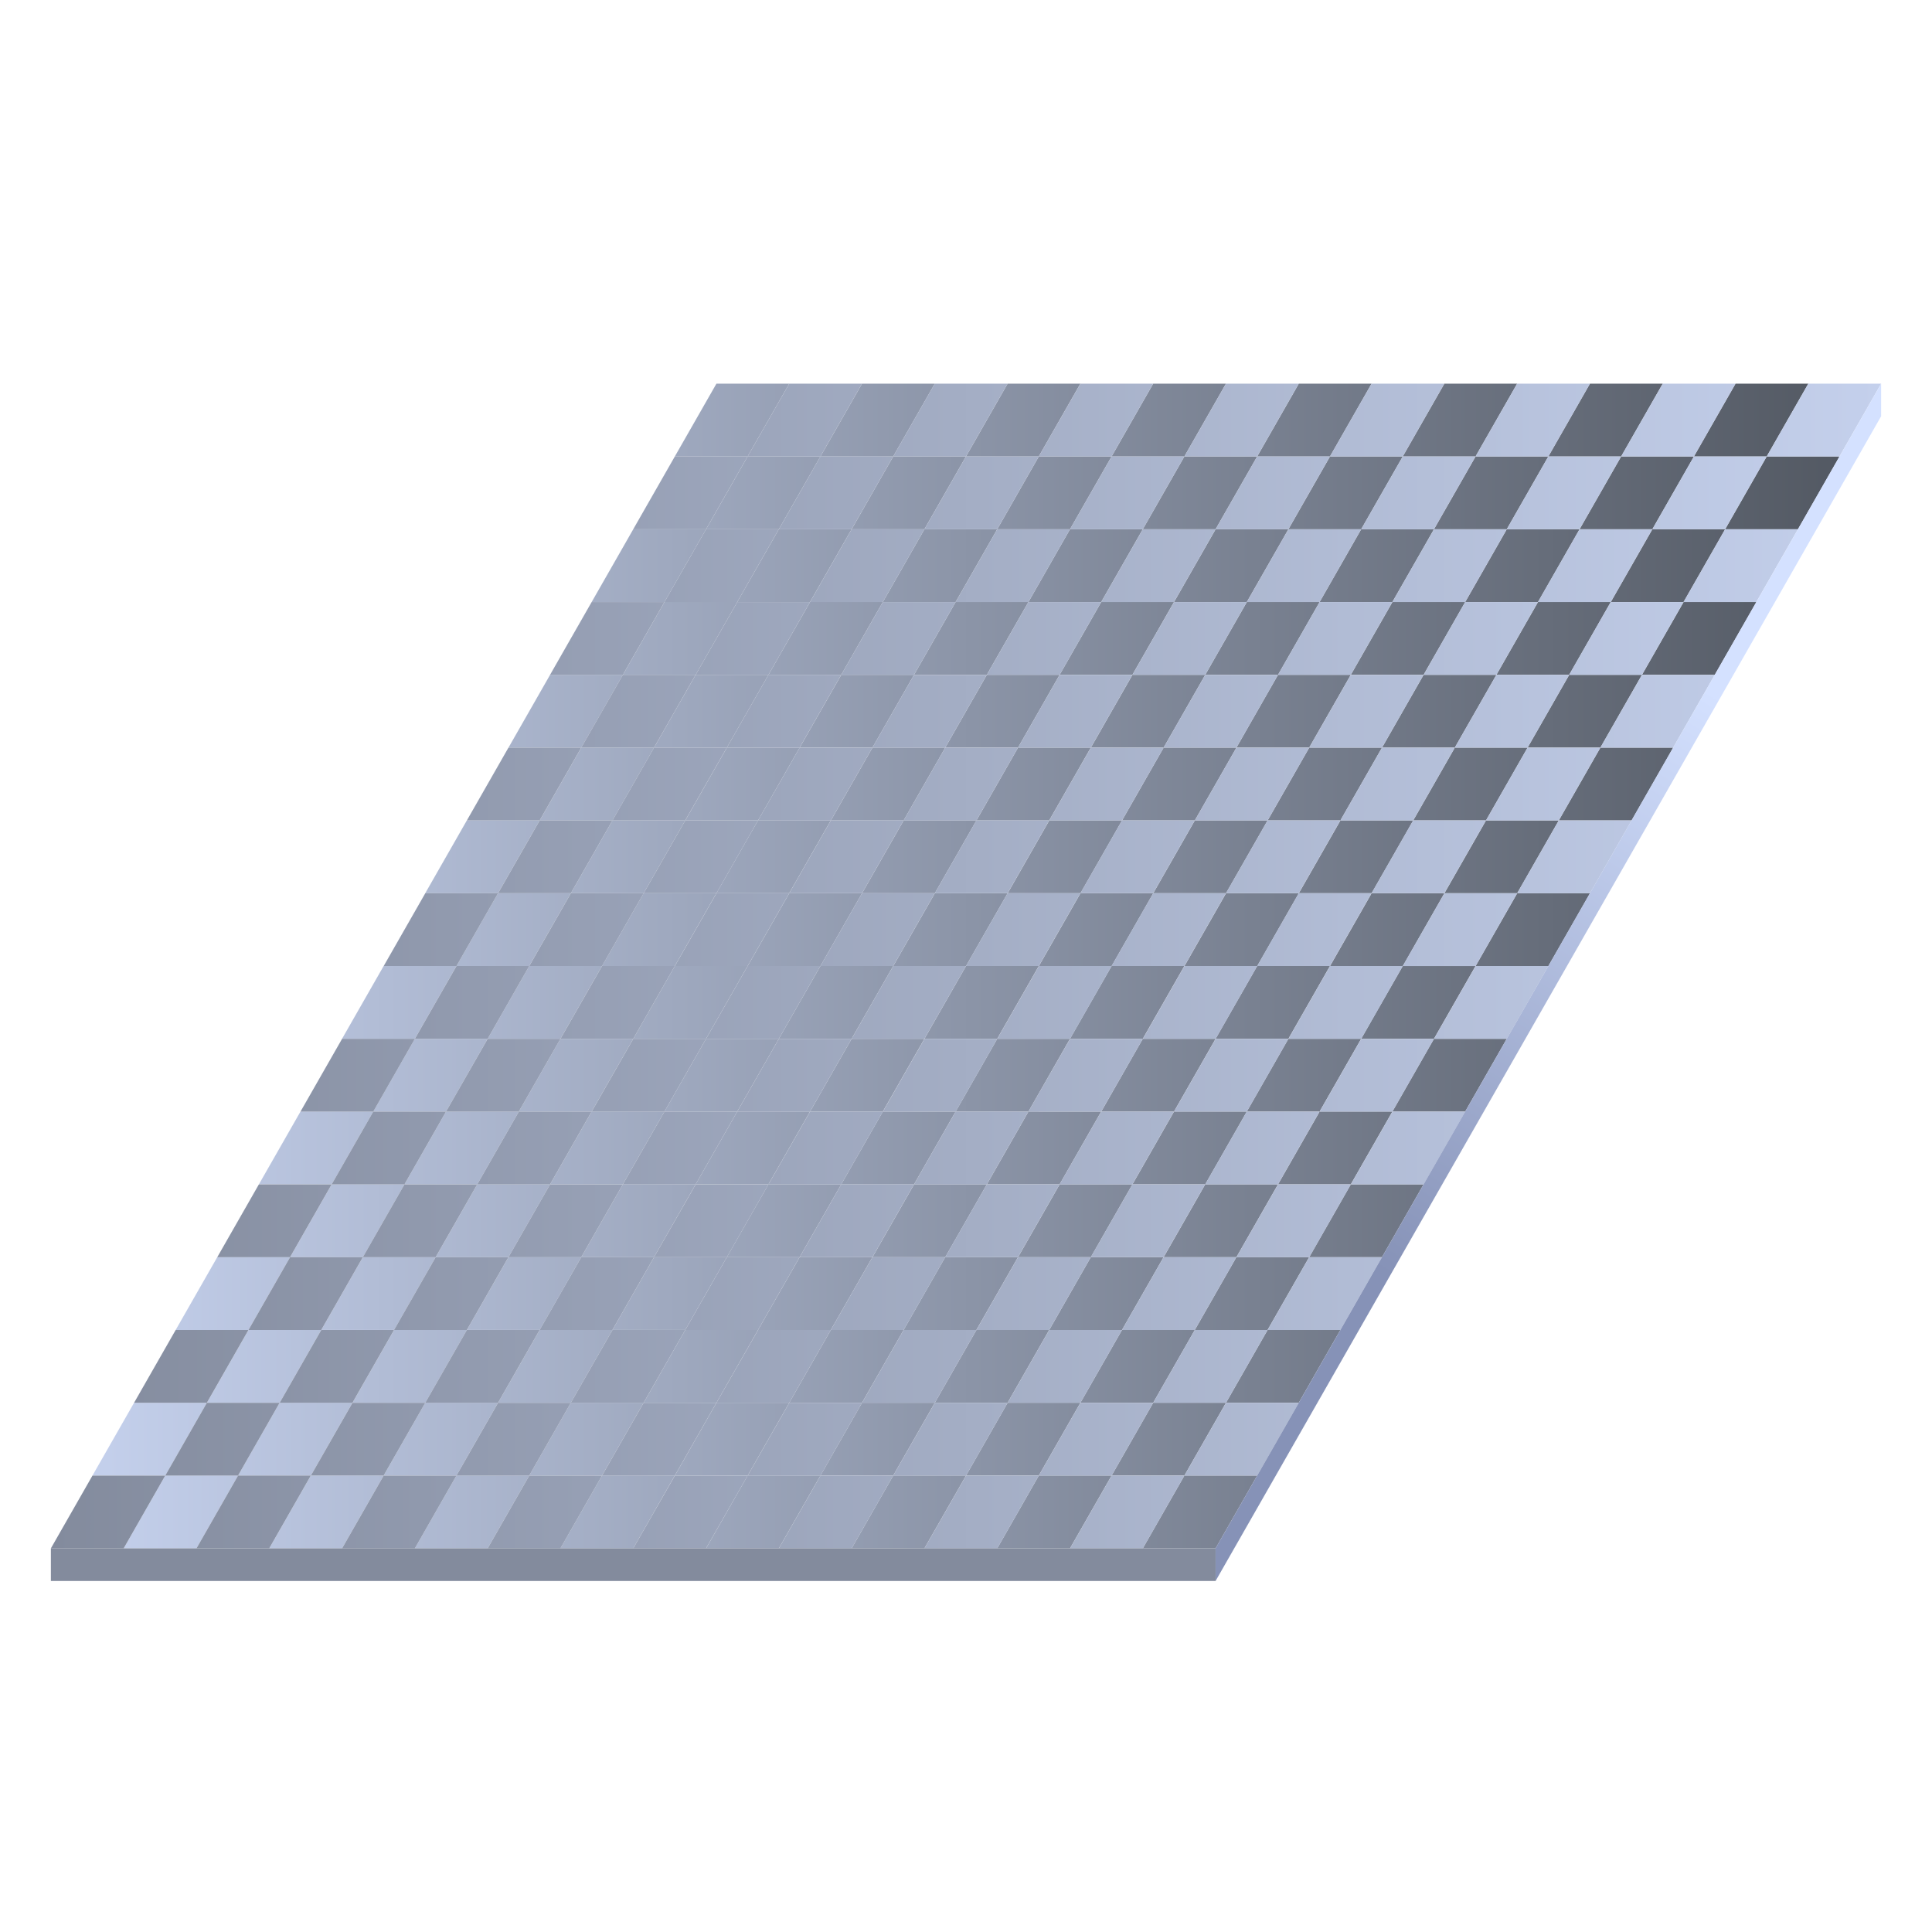
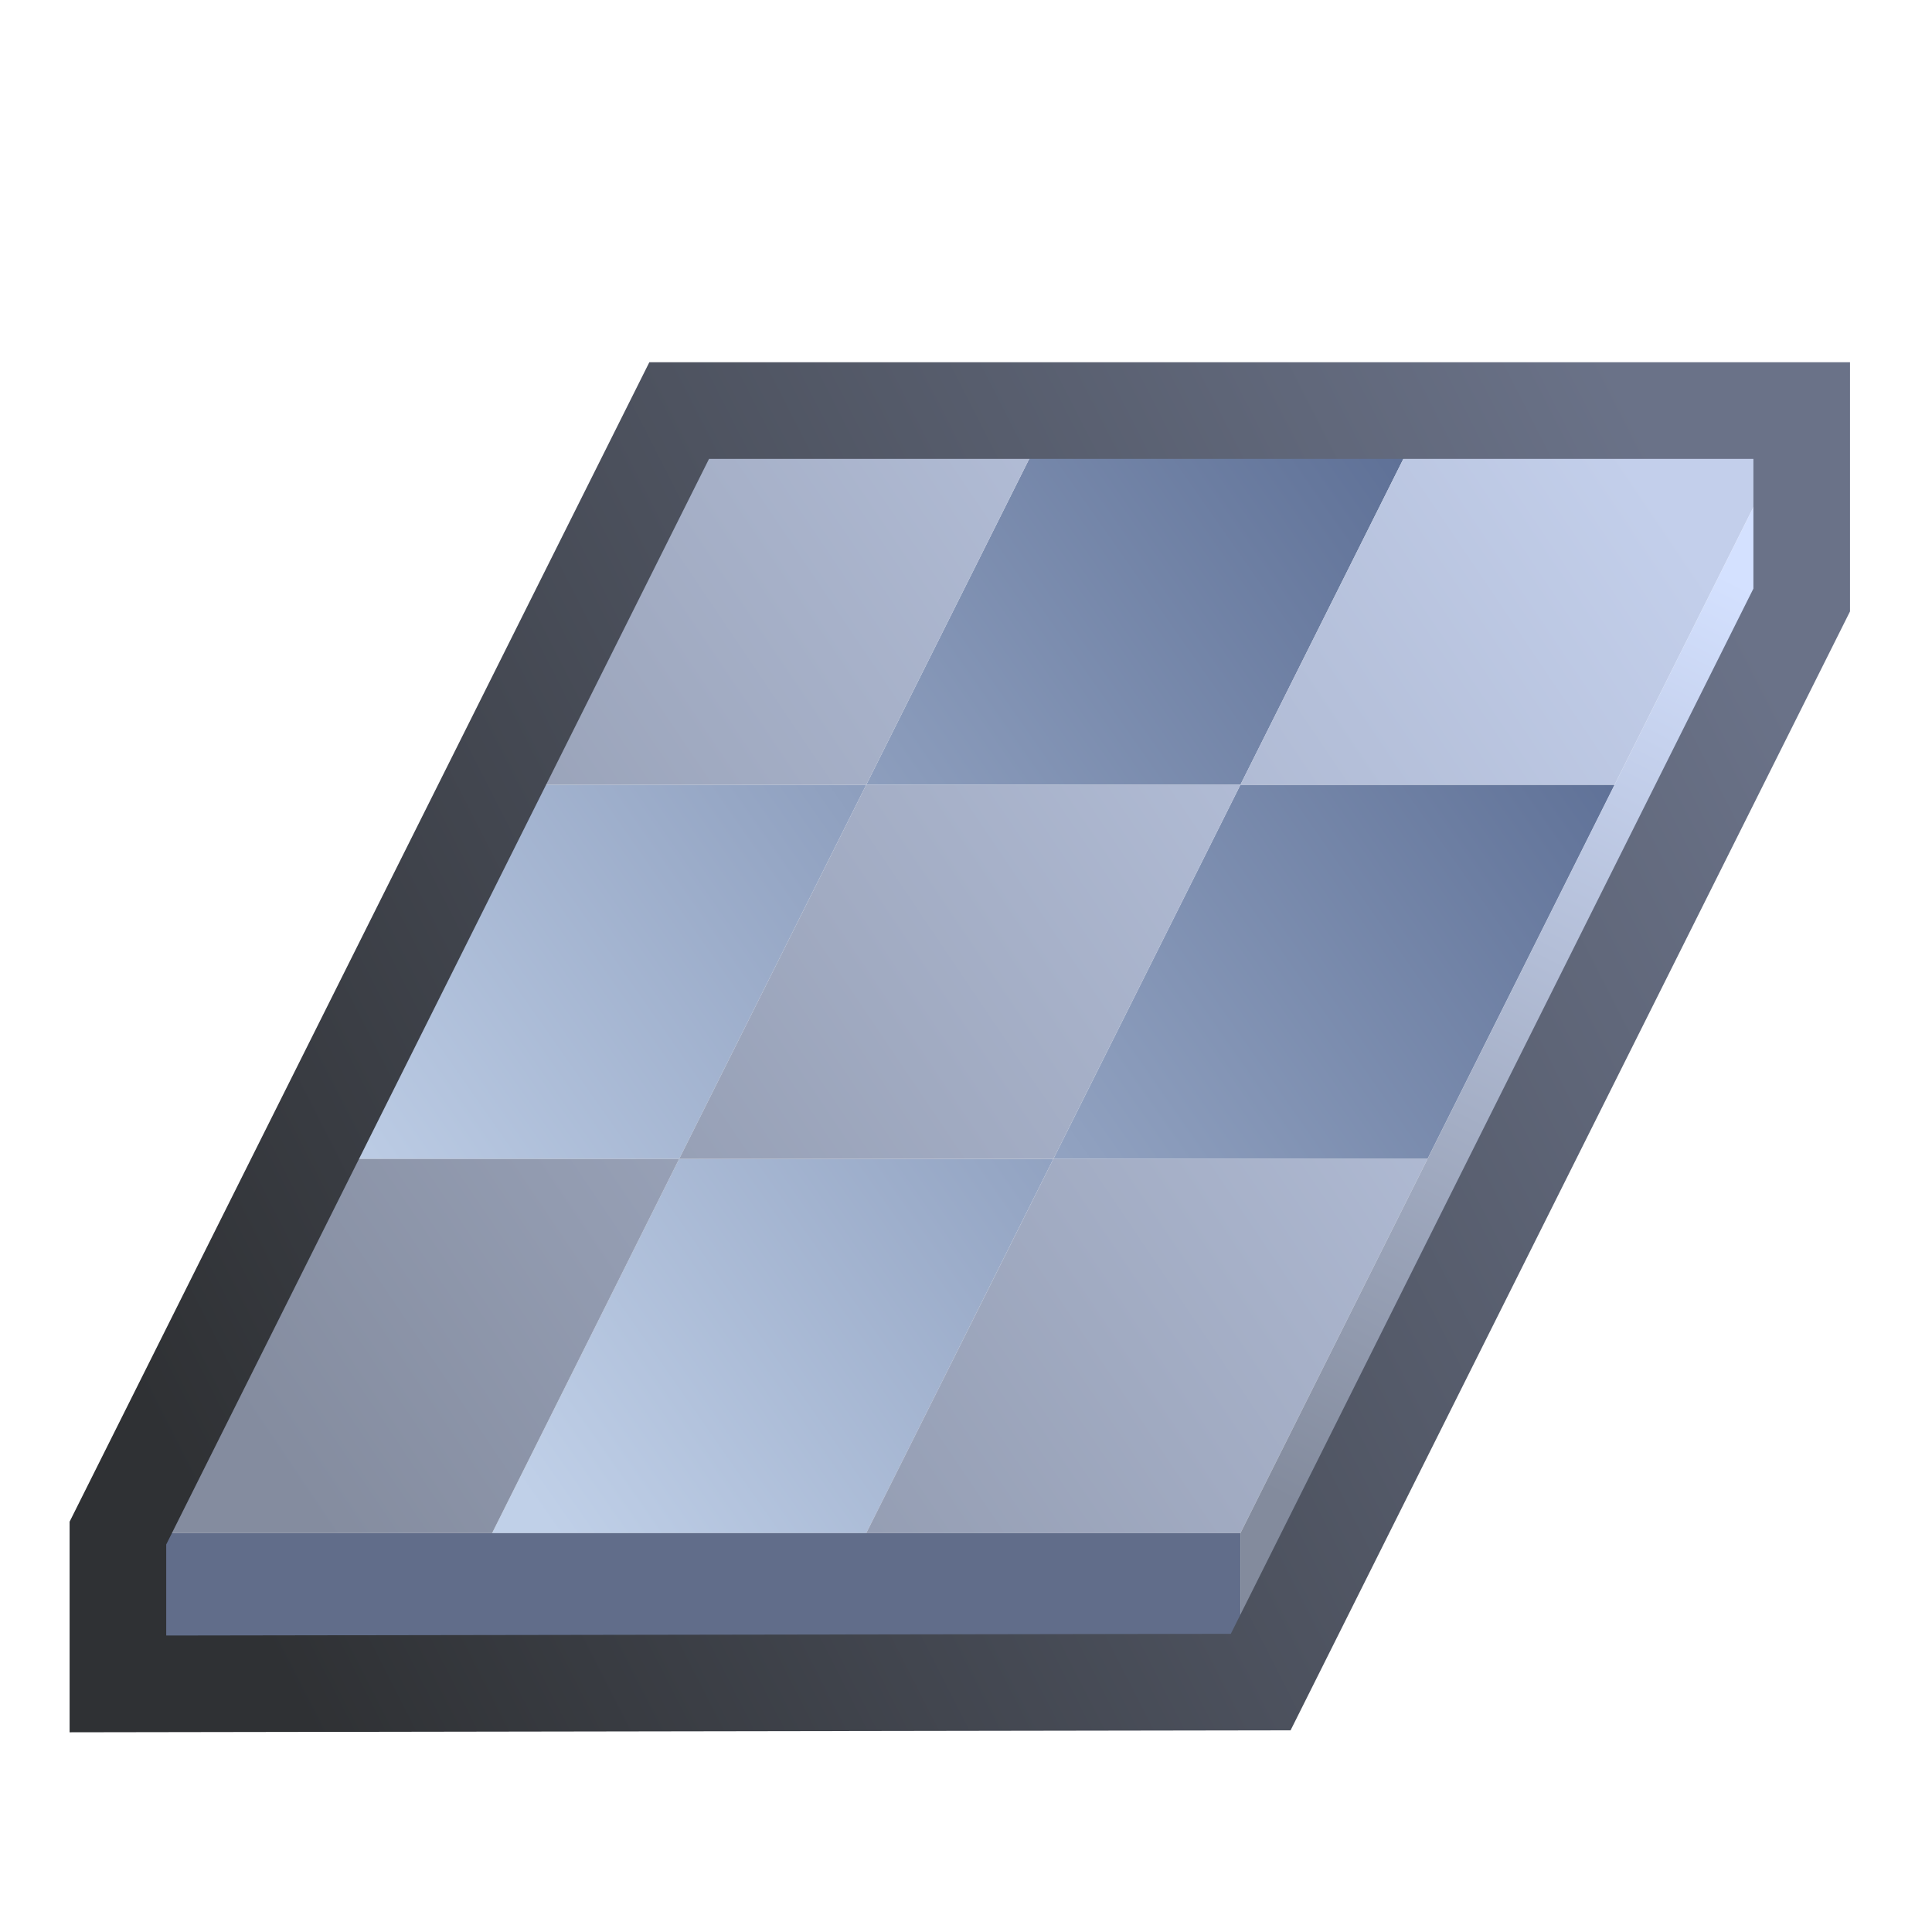
<svg xmlns="http://www.w3.org/2000/svg" xmlns:xlink="http://www.w3.org/1999/xlink" width="100" height="100" viewBox="0 0 100 100" version="1.1" id="svg1" xml:space="preserve">
  <defs id="defs1">
-     <linearGradient id="linearGradient43">
-       <stop style="stop-color:#d4e1ff;stop-opacity:1;" offset="0" id="stop43" />
-       <stop style="stop-color:#8692b7;stop-opacity:1;" offset="1" id="stop44" />
+     <linearGradient id="linearGradient7">
+       <stop style="stop-color:#d4e1ff;stop-opacity:1;" offset="0" id="stop7" />
+       <stop style="stop-color:#838b9d;stop-opacity:1;" offset="1" id="stop8" />
    </linearGradient>
-     <linearGradient id="linearGradient41">
-       <stop style="stop-color:#c4d0ec;stop-opacity:1;" offset="0" id="stop41" />
-       <stop style="stop-color:#535963;stop-opacity:1;" offset="1" id="stop42" />
+     <linearGradient id="linearGradient5">
+       <stop style="stop-color:#6a7288;stop-opacity:1;" offset="0" id="stop5" />
+       <stop style="stop-color:#2f3134;stop-opacity:1;" offset="1" id="stop6" />
    </linearGradient>
-     <linearGradient id="linearGradient39">
-       <stop style="stop-color:#838b9d;stop-opacity:1;" offset="0" id="stop39" />
-       <stop style="stop-color:#c4d0ec;stop-opacity:1;" offset="1" id="stop40" />
+     <linearGradient id="linearGradient3">
+       <stop style="stop-color:#5f7197;stop-opacity:1;" offset="0" id="stop3" />
+       <stop style="stop-color:#c0d0e8;stop-opacity:1;" offset="1" id="stop4" />
    </linearGradient>
-     <linearGradient xlink:href="#linearGradient39" id="linearGradient40" x1="-3.305" y1="54.254" x2="103.469" y2="54.254" gradientUnits="userSpaceOnUse" />
-     <linearGradient xlink:href="#linearGradient41" id="linearGradient42" x1="-0.878" y1="54.254" x2="101.042" y2="54.254" gradientUnits="userSpaceOnUse" />
-     <linearGradient xlink:href="#linearGradient43" id="linearGradient44" x1="83.218" y1="42.431" x2="68.149" y2="67.51" gradientUnits="userSpaceOnUse" />
+     <linearGradient id="linearGradient1">
+       <stop style="stop-color:#c3cfeb;stop-opacity:1;" offset="0" id="stop1" />
+       <stop style="stop-color:#848c9f;stop-opacity:1;" offset="1" id="stop2" />
+     </linearGradient>
+     <linearGradient xlink:href="#linearGradient1" id="linearGradient2" x1="77.032" y1="23.361" x2="29.503" y2="55.42" gradientUnits="userSpaceOnUse" gradientTransform="matrix(1.291153,0,0,1.291153,-18.96592,3.650667)" />
+     <linearGradient xlink:href="#linearGradient3" id="linearGradient4" x1="71.53" y1="26.602" x2="35.004" y2="52.178" gradientUnits="userSpaceOnUse" gradientTransform="matrix(1.291153,0,0,1.291153,-18.96592,3.650667)" />
+     <linearGradient xlink:href="#linearGradient5" id="linearGradient6" x1="84.679" y1="40.06" x2="14.941" y2="75.593" gradientUnits="userSpaceOnUse" />
+     <linearGradient xlink:href="#linearGradient7" id="linearGradient8" x1="84.435" y1="37.546" x2="64.327" y2="77.798" gradientUnits="userSpaceOnUse" />
  </defs>
  <g id="layer1" transform="matrix(1.177391,0,0,1.177391,-8.966364,-13.87783)">
-     <g id="g42" transform="matrix(0.7535542,0,0,0.7535542,12.34256,13.3706)">
-       <path id="path1-1-6" style="fill:url(#linearGradient42);fill-rule:evenodd;stroke:none;stroke-width:5.094;paint-order:fill markers stroke" d="m 24.602,54.254 -2.427,4.247 h 4.247 l 2.427,-4.247 z m 18.807,4.247 -2.427,4.247 h 4.247 l 2.427,-4.247 z m -1.82,-4.247 -2.427,4.247 h 4.247 l 2.427,-4.247 z m -6.673,4.247 -2.427,4.247 h 4.247 l 2.427,-4.247 z m -1.82,-4.247 -2.427,4.247 h 4.247 l 2.427,-4.247 z M 26.422,58.5 23.995,62.747 h 4.247 l 2.427,-4.247 z m -8.493,0 -2.427,4.247 h 4.247 l 2.427,-4.247 z m -1.82,-4.247 -2.427,4.247 h 4.247 l 2.427,-4.247 z m 3.64,8.493 -2.427,4.247 h 4.247 l 2.427,-4.247 z m 18.807,4.247 -2.427,4.247 h 4.247 l 2.427,-4.247 z m -1.82,-4.247 -2.427,4.247 h 4.247 l 2.427,-4.247 z m -6.673,4.247 -2.427,4.247 h 4.247 l 2.427,-4.247 z m -1.82,-4.247 -2.427,4.247 h 4.247 l 2.427,-4.247 z m -6.673,4.247 -2.427,4.247 h 4.247 l 2.427,-4.247 z m -8.493,0 -2.427,4.247 h 4.247 l 2.427,-4.247 z m -1.82,-4.247 -2.427,4.247 h 4.247 l 2.427,-4.247 z m 3.64,8.493 -2.427,4.247 h 4.247 l 2.427,-4.247 z m 18.807,4.247 -2.427,4.247 h 4.247 l 2.427,-4.247 z m -1.82,-4.247 -2.427,4.247 h 4.247 l 2.427,-4.247 z m -6.673,4.247 -2.427,4.247 h 4.247 l 2.427,-4.247 z m -1.82,-4.247 -2.427,4.247 h 4.247 l 2.427,-4.247 z m -6.673,4.247 -2.427,4.247 h 4.247 l 2.427,-4.247 z m -8.493,0 -2.427,4.247 H 10.042 L 12.469,75.487 Z M 6.402,71.24 3.975,75.487 h 4.247 l 2.427,-4.247 z m 3.64,8.493 -2.427,4.247 h 4.247 l 2.427,-4.247 z m 18.807,4.247 -2.427,4.247 h 4.247 l 2.427,-4.247 z m -1.82,-4.247 -2.427,4.247 h 4.247 l 2.427,-4.247 z m -6.673,4.247 -2.427,4.247 h 4.247 l 2.427,-4.247 z m -1.82,-4.247 -2.427,4.247 h 4.247 l 2.427,-4.247 z m -6.673,4.247 -2.427,4.247 h 4.247 l 2.427,-4.247 z m -8.493,0 -2.427,4.247 H 5.189 L 7.615,83.98 Z M 1.549,79.734 -0.878,83.98 H 3.369 L 5.795,79.734 Z M 77.989,20.28 75.562,24.527 h 4.247 l 2.427,-4.247 z m 18.807,4.247 -2.427,4.247 h 4.247 l 2.427,-4.247 z m -1.82,-4.247 -2.427,4.247 h 4.247 l 2.427,-4.247 z m -6.673,4.247 -2.427,4.247 h 4.247 l 2.427,-4.247 z m -1.82,-4.247 -2.427,4.247 h 4.247 l 2.427,-4.247 z m -6.673,4.247 -2.427,4.247 h 4.247 l 2.427,-4.247 z m -8.493,0 -2.427,4.247 h 4.247 l 2.427,-4.247 z m -1.82,-4.247 -2.427,4.247 h 4.247 l 2.427,-4.247 z m 3.64,8.493 -2.427,4.247 h 4.247 l 2.427,-4.247 z m 18.807,4.247 -2.427,4.247 h 4.247 l 2.427,-4.247 z m -1.82,-4.247 -2.427,4.247 h 4.247 l 2.427,-4.247 z m -6.673,4.247 -2.427,4.247 h 4.247 l 2.427,-4.247 z m -1.82,-4.247 -2.427,4.247 h 4.247 l 2.427,-4.247 z m -6.673,4.247 -2.427,4.247 h 4.247 l 2.427,-4.247 z m -8.493,0 -2.427,4.247 h 4.247 l 2.427,-4.247 z m -1.82,-4.247 -2.427,4.247 h 4.247 l 2.427,-4.247 z m 3.64,8.493 -2.427,4.247 h 4.247 l 2.427,-4.247 z m 18.807,4.247 -2.427,4.247 h 4.247 l 2.427,-4.247 z m -1.82,-4.247 -2.427,4.247 h 4.247 l 2.427,-4.247 z m -6.673,4.247 -2.427,4.247 h 4.247 l 2.427,-4.247 z m -1.82,-4.247 -2.427,4.247 h 4.247 l 2.427,-4.247 z m -6.673,4.247 -2.427,4.247 h 4.247 l 2.427,-4.247 z m -8.493,0 -2.427,4.247 h 4.247 l 2.427,-4.247 z m -1.82,-4.247 -2.427,4.247 h 4.247 l 2.427,-4.247 z m 3.64,8.493 -2.427,4.247 h 4.247 l 2.427,-4.247 z m 18.807,4.247 -2.427,4.247 h 4.247 l 2.427,-4.247 z m -1.82,-4.247 -2.427,4.247 h 4.247 l 2.427,-4.247 z m -6.673,4.247 -2.427,4.247 h 4.247 l 2.427,-4.247 z m -1.82,-4.247 -2.427,4.247 h 4.247 l 2.427,-4.247 z m -6.673,4.247 -2.427,4.247 h 4.247 l 2.427,-4.247 z m -8.493,0 -2.427,4.247 h 4.247 l 2.427,-4.247 z m -1.82,-4.247 -2.427,4.247 h 4.247 l 2.427,-4.247 z M 44.016,20.28 41.589,24.527 h 4.247 l 2.427,-4.247 z m 18.807,4.247 -2.427,4.247 h 4.247 l 2.427,-4.247 z m -1.82,-4.247 -2.427,4.247 h 4.247 L 65.249,20.28 Z m -6.673,4.247 -2.427,4.247 h 4.247 l 2.427,-4.247 z M 52.509,20.28 50.082,24.527 h 4.247 l 2.427,-4.247 z m -6.673,4.247 -2.427,4.247 h 4.247 l 2.427,-4.247 z m -8.493,0 -2.427,4.247 h 4.247 l 2.427,-4.247 z m -1.82,-4.247 -2.427,4.247 h 4.247 l 2.427,-4.247 z m 3.64,8.493 -2.427,4.247 h 4.247 l 2.427,-4.247 z m 18.807,4.247 -2.427,4.247 h 4.247 l 2.427,-4.247 z m -1.82,-4.247 -2.427,4.247 h 4.247 l 2.427,-4.247 z m -6.673,4.247 -2.427,4.247 h 4.247 l 2.427,-4.247 z m -1.82,-4.247 -2.427,4.247 h 4.247 l 2.427,-4.247 z m -6.673,4.247 -2.427,4.247 h 4.247 l 2.427,-4.247 z m -8.493,0 -2.427,4.247 h 4.247 l 2.427,-4.247 z m -1.82,-4.247 -2.427,4.247 h 4.247 l 2.427,-4.247 z m 3.64,8.493 -2.427,4.247 h 4.247 l 2.427,-4.247 z m 18.807,4.247 -2.427,4.247 h 4.247 l 2.427,-4.247 z m -1.82,-4.247 -2.427,4.247 h 4.247 l 2.427,-4.247 z m -6.673,4.247 -2.427,4.247 h 4.247 l 2.427,-4.247 z m -1.82,-4.247 -2.427,4.247 h 4.247 l 2.427,-4.247 z m -6.673,4.247 -2.427,4.247 h 4.247 l 2.427,-4.247 z m -8.493,0 -2.427,4.247 h 4.247 l 2.427,-4.247 z m -1.82,-4.247 -2.427,4.247 h 4.247 l 2.427,-4.247 z m 3.64,8.493 -2.427,4.247 h 4.247 l 2.427,-4.247 z m 18.807,4.247 -2.427,4.247 h 4.247 l 2.427,-4.247 z m -1.82,-4.247 -2.427,4.247 h 4.247 l 2.427,-4.247 z m -6.673,4.247 -2.427,4.247 h 4.247 l 2.427,-4.247 z M 37.949,45.76 35.522,50.007 h 4.247 l 2.427,-4.247 z m -6.673,4.247 -2.427,4.247 h 4.247 L 35.522,50.007 Z m -8.493,0 -2.427,4.247 h 4.247 l 2.427,-4.247 z m -1.82,-4.247 -2.427,4.247 h 4.247 l 2.427,-4.247 z m 37.613,8.493 -2.427,4.247 h 4.247 l 2.427,-4.247 z m 18.807,4.247 -2.427,4.247 h 4.247 l 2.427,-4.247 z m -1.82,-4.247 -2.427,4.247 h 4.247 l 2.427,-4.247 z m -6.673,4.247 -2.427,4.247 h 4.247 l 2.427,-4.247 z m -1.82,-4.247 -2.427,4.247 h 4.247 l 2.427,-4.247 z m -6.673,4.247 -2.427,4.247 h 4.247 l 2.427,-4.247 z m -8.493,0 -2.427,4.247 h 4.247 l 2.427,-4.247 z m -1.82,-4.247 -2.427,4.247 h 4.247 l 2.427,-4.247 z m 3.64,8.493 -2.427,4.247 h 4.247 L 57.969,62.747 Z m 18.807,4.247 -2.427,4.247 h 4.247 l 2.427,-4.247 z m -1.82,-4.247 -2.427,4.247 h 4.247 l 2.427,-4.247 z m -6.673,4.247 -2.427,4.247 h 4.247 l 2.427,-4.247 z m -1.82,-4.247 -2.427,4.247 h 4.247 l 2.427,-4.247 z m -6.673,4.247 -2.427,4.247 h 4.247 l 2.427,-4.247 z m -8.493,0 -2.427,4.247 h 4.247 l 2.427,-4.247 z M 45.229,62.747 42.802,66.994 h 4.247 l 2.427,-4.247 z m 3.64,8.493 -2.427,4.247 h 4.247 l 2.427,-4.247 z m 18.807,4.247 -2.427,4.247 h 4.247 l 2.427,-4.247 z m -1.82,-4.247 -2.427,4.247 h 4.247 l 2.427,-4.247 z m -6.673,4.247 -2.427,4.247 h 4.247 l 2.427,-4.247 z m -1.82,-4.247 -2.427,4.247 h 4.247 l 2.427,-4.247 z m -6.673,4.247 -2.427,4.247 h 4.247 l 2.427,-4.247 z m -8.493,0 -2.427,4.247 h 4.247 l 2.427,-4.247 z m -1.82,-4.247 -2.427,4.247 h 4.247 l 2.427,-4.247 z m 3.64,8.493 -2.427,4.247 h 4.247 l 2.427,-4.247 z m 18.807,4.247 -2.427,4.247 h 4.247 l 2.427,-4.247 z m -1.82,-4.247 -2.427,4.247 h 4.247 l 2.427,-4.247 z m -6.673,4.247 -2.427,4.247 h 4.247 l 2.427,-4.247 z m -1.82,-4.247 -2.427,4.247 h 4.247 l 2.427,-4.247 z m -6.673,4.247 -2.427,4.247 h 4.247 l 2.427,-4.247 z m -8.493,0 -2.427,4.247 h 4.247 l 2.427,-4.247 z m -1.82,-4.247 -2.427,4.247 h 4.247 l 2.427,-4.247 z" />
-       <path id="path1-3-2-9-5-5-6-1" style="fill:url(#linearGradient40);fill-opacity:1;fill-rule:evenodd;stroke:none;stroke-width:5.094;paint-order:fill markers stroke" d="m 99.222,20.28 h 4.247 l -2.427,4.247 h -4.247 z m -6.673,4.247 h 4.247 l -2.427,4.247 H 90.122 Z M 90.729,20.28 H 94.976 l -2.427,4.247 h -4.247 z m -6.673,4.247 h 4.247 l -2.427,4.247 H 81.629 Z M 82.236,20.28 h 4.247 l -2.427,4.247 H 79.809 Z m -6.673,4.247 h 4.247 l -2.427,4.247 H 73.136 Z M 73.742,20.28 h 4.247 l -2.427,4.247 h -4.247 z m -6.673,4.247 h 4.247 l -2.427,4.247 h -4.247 z m 27.3,4.247 h 4.247 l -2.427,4.247 h -4.247 z m -6.673,4.247 h 4.247 l -2.427,4.247 h -4.247 z m -1.82,-4.247 h 4.247 l -2.427,4.247 h -4.247 z m -6.673,4.247 h 4.247 l -2.427,4.247 h -4.247 z m -1.82,-4.247 h 4.247 l -2.427,4.247 h -4.247 z m -6.673,4.247 h 4.247 l -2.427,4.247 h -4.247 z m -1.82,-4.247 h 4.247 l -2.427,4.247 h -4.247 z m -6.673,4.247 h 4.247 l -2.427,4.247 h -4.247 z m 27.3,4.247 h 4.247 l -2.427,4.247 h -4.247 z m -6.673,4.247 h 4.247 l -2.427,4.247 h -4.247 z m -1.82,-4.247 h 4.247 l -2.427,4.247 h -4.247 z m -6.673,4.247 h 4.247 l -2.427,4.247 h -4.247 z m -1.82,-4.247 h 4.247 l -2.427,4.247 h -4.247 z m -6.673,4.247 h 4.247 l -2.427,4.247 h -4.247 z m -1.82,-4.247 h 4.247 l -2.427,4.247 h -4.247 z m -6.673,4.247 h 4.247 l -2.427,4.247 h -4.247 z m 27.3,4.247 h 4.247 l -2.427,4.247 h -4.247 z m -6.673,4.247 h 4.247 l -2.427,4.247 H 75.562 Z M 76.169,45.76 h 4.247 l -2.427,4.247 h -4.247 z m -6.673,4.247 h 4.247 l -2.427,4.247 h -4.247 z m -1.82,-4.247 h 4.247 l -2.427,4.247 h -4.247 z m -6.673,4.247 h 4.247 l -2.427,4.247 h -4.247 z m -1.82,-4.247 h 4.247 l -2.427,4.247 h -4.247 z m -6.673,4.247 h 4.247 l -2.427,4.247 H 50.082 Z M 65.249,20.28 h 4.247 l -2.427,4.247 h -4.247 z m -6.673,4.247 h 4.247 l -2.427,4.247 H 56.149 Z M 56.756,20.28 h 4.247 l -2.427,4.247 h -4.247 z m -6.673,4.247 h 4.247 l -2.427,4.247 H 47.656 Z M 48.262,20.28 h 4.247 l -2.427,4.247 h -4.247 z m -6.673,4.247 h 4.247 l -2.427,4.247 H 39.162 Z M 39.769,20.28 h 4.247 l -2.427,4.247 h -4.247 z m -6.673,4.247 h 4.247 l -2.427,4.247 h -4.247 z m 27.3,4.247 h 4.247 l -2.427,4.247 h -4.247 z m -6.673,4.247 h 4.247 l -2.427,4.247 h -4.247 z m -1.82,-4.247 h 4.247 l -2.427,4.247 h -4.247 z m -6.673,4.247 h 4.247 l -2.427,4.247 H 42.802 Z m -1.82,-4.247 h 4.247 l -2.427,4.247 h -4.247 z m -6.673,4.247 h 4.247 l -2.427,4.247 H 34.309 Z M 34.916,28.774 h 4.247 l -2.427,4.247 h -4.247 z m -6.673,4.247 h 4.247 l -2.427,4.247 h -4.247 z m 27.3,4.247 h 4.247 l -2.427,4.247 h -4.247 z m -6.673,4.247 h 4.247 l -2.427,4.247 H 46.442 Z m -1.82,-4.247 h 4.247 l -2.427,4.247 h -4.247 z m -6.673,4.247 h 4.247 l -2.427,4.247 H 37.949 Z M 38.556,37.267 h 4.247 l -2.427,4.247 h -4.247 z m -6.673,4.247 h 4.247 l -2.427,4.247 h -4.247 z m -1.82,-4.247 h 4.247 l -2.427,4.247 H 27.636 Z m -6.673,4.247 h 4.247 l -2.427,4.247 h -4.247 z m 27.3,4.247 h 4.247 l -2.427,4.247 h -4.247 z m -6.673,4.247 h 4.247 l -2.427,4.247 h -4.247 z m -1.82,-4.247 h 4.247 l -2.427,4.247 h -4.247 z m -6.673,4.247 h 4.247 l -2.427,4.247 h -4.247 z m -1.82,-4.247 h 4.247 l -2.427,4.247 h -4.247 z m -6.673,4.247 h 4.247 l -2.427,4.247 h -4.247 z m -1.82,-4.247 h 4.247 l -2.427,4.247 h -4.247 z m -6.673,4.247 h 4.247 l -2.427,4.247 h -4.247 z m 61.274,4.247 h 4.247 l -2.427,4.247 h -4.247 z m -6.673,4.247 h 4.247 l -2.427,4.247 h -4.247 z m -1.82,-4.247 h 4.247 l -2.427,4.247 h -4.247 z m -6.673,4.247 h 4.247 l -2.427,4.247 h -4.247 z m -1.82,-4.247 h 4.247 l -2.427,4.247 h -4.247 z m -6.673,4.247 h 4.247 L 57.969,62.747 H 53.722 Z m -1.82,-4.247 h 4.247 l -2.427,4.247 h -4.247 z m -6.673,4.247 h 4.247 l -2.427,4.247 h -4.247 z m 27.3,4.247 h 4.247 l -2.427,4.247 h -4.247 z m -6.673,4.247 h 4.247 l -2.427,4.247 H 65.856 Z M 66.462,62.747 h 4.247 l -2.427,4.247 h -4.247 z m -6.673,4.247 h 4.247 L 61.609,71.24 H 57.362 Z M 57.969,62.747 h 4.247 l -2.427,4.247 h -4.247 z m -6.673,4.247 h 4.247 l -2.427,4.247 H 48.869 Z M 49.476,62.747 h 4.247 l -2.427,4.247 h -4.247 z m -6.673,4.247 h 4.247 l -2.427,4.247 h -4.247 z m 27.3,4.247 h 4.247 l -2.427,4.247 h -4.247 z m -6.673,4.247 h 4.247 l -2.427,4.247 H 61.002 Z m -1.82,-4.247 h 4.247 l -2.427,4.247 h -4.247 z m -6.673,4.247 h 4.247 l -2.427,4.247 h -4.247 z m -1.82,-4.247 h 4.247 l -2.427,4.247 h -4.247 z m -6.673,4.247 h 4.247 l -2.427,4.247 h -4.247 z m -1.82,-4.247 h 4.247 l -2.427,4.247 H 42.196 Z m -6.673,4.247 h 4.247 l -2.427,4.247 h -4.247 z m 27.3,4.247 h 4.247 l -2.427,4.247 h -4.247 z m -6.673,4.247 h 4.247 l -2.427,4.247 h -4.247 z m -1.82,-4.247 h 4.247 l -2.427,4.247 h -4.247 z m -6.673,4.247 h 4.247 l -2.427,4.247 h -4.247 z m -1.82,-4.247 h 4.247 l -2.427,4.247 H 45.836 Z m -6.673,4.247 h 4.247 l -2.427,4.247 h -4.247 z m -1.82,-4.247 h 4.247 l -2.427,4.247 h -4.247 z m -6.673,4.247 h 4.247 L 34.916,88.227 H 30.669 Z M 45.836,54.254 h 4.247 l -2.427,4.247 h -4.247 z m -6.673,4.247 h 4.247 l -2.427,4.247 h -4.247 z m -1.82,-4.247 h 4.247 l -2.427,4.247 H 34.916 Z m -6.673,4.247 h 4.247 l -2.427,4.247 h -4.247 z m -1.82,-4.247 h 4.247 l -2.427,4.247 h -4.247 z m -6.673,4.247 h 4.247 L 23.995,62.747 h -4.247 z m -1.82,-4.247 h 4.247 l -2.427,4.247 h -4.247 z m -6.673,4.247 h 4.247 l -2.427,4.247 h -4.247 z m 27.3,4.247 h 4.247 l -2.427,4.247 H 38.556 Z m -6.673,4.247 h 4.247 l -2.427,4.247 H 31.882 Z M 32.489,62.747 h 4.247 l -2.427,4.247 h -4.247 z m -6.673,4.247 h 4.247 l -2.427,4.247 H 23.389 Z M 23.995,62.747 h 4.247 l -2.427,4.247 h -4.247 z m -6.673,4.247 h 4.247 l -2.427,4.247 H 14.895 Z M 15.502,62.747 h 4.247 l -2.427,4.247 h -4.247 z m -6.673,4.247 h 4.247 l -2.427,4.247 H 6.402 Z m 27.3,4.247 h 4.247 l -2.427,4.247 h -4.247 z m -6.673,4.247 h 4.247 L 31.276,79.734 H 27.029 Z M 27.636,71.24 h 4.247 l -2.427,4.247 h -4.247 z m -6.673,4.247 h 4.247 l -2.427,4.247 h -4.247 z m -1.82,-4.247 h 4.247 l -2.427,4.247 H 16.715 Z M 12.469,75.487 h 4.247 l -2.427,4.247 h -4.247 z m -1.82,-4.247 h 4.247 L 12.469,75.487 H 8.222 Z m -6.673,4.247 h 4.247 l -2.427,4.247 h -4.247 z m 27.3,4.247 h 4.247 l -2.427,4.247 h -4.247 z m -6.673,4.247 h 4.247 l -2.427,4.247 h -4.247 z m -1.82,-4.247 h 4.247 l -2.427,4.247 h -4.247 z m -6.673,4.247 h 4.247 l -2.427,4.247 h -4.247 z m -1.82,-4.247 h 4.247 L 16.109,83.98 H 11.862 Z M 7.615,83.98 H 11.862 L 9.435,88.227 H 5.189 Z M 5.795,79.734 h 4.247 l -2.427,4.247 h -4.247 z m -6.673,4.247 H 3.369 l -2.427,4.247 h -4.247 z" />
-     </g>
-     <path id="rect42" style="fill:#838b9d;fill-rule:evenodd;stroke-width:2.496;paint-order:fill markers stroke" d="M 9.852,79.855 H 61.054 v 1.434 H 9.852 Z" />
-     <path id="rect42-9" style="fill:url(#linearGradient44);fill-rule:evenodd;stroke-width:2.496;paint-order:fill markers stroke;fill-opacity:1" d="M 61.054,79.855 90.312,28.653 v 1.434 L 61.054,81.289 Z" />
+     <path id="rect1-3-3" style="fill:url(#linearGradient4);fill-opacity:1;fill-rule:evenodd;stroke:none;stroke-width:5.483;paint-order:fill markers stroke" d="M 62.147,46.285 H 78.597 L 70.372,62.734 H 53.923 Z M 37.473,62.734 H 53.923 L 45.698,79.184 H 29.249 Z M 53.923,29.836 H 70.372 L 62.147,46.285 H 45.698 Z M 29.249,46.285 H 45.698 L 37.473,62.734 H 21.024 Z" />
+     <path id="rect1-36-5" style="fill:url(#linearGradient2);fill-opacity:1;fill-rule:evenodd;stroke:none;stroke-width:5.483;paint-order:fill markers stroke" d="M 53.923,62.734 H 70.372 L 62.147,79.184 H 45.698 Z M 70.372,29.836 H 86.821 L 78.597,46.285 H 62.147 Z M 21.024,62.734 H 37.473 L 29.249,79.184 H 12.799 Z M 37.473,29.836 H 53.923 L 45.698,46.285 H 29.249 Z m 8.225,16.449 H 62.147 L 53.923,62.734 H 37.473 Z" />
+     <path id="rect4" style="fill-rule:evenodd;stroke-width:4.247;paint-order:fill markers stroke;fill:#616d8a;fill-opacity:1" d="m 12.799,79.184 49.348,-10e-7 v 4.932 l -49.348,1e-6 z" />
+     <path id="rect4-9" style="fill-rule:evenodd;stroke-width:4.247;paint-order:fill markers stroke;fill:url(#linearGradient8)" d="M 62.147,79.184 86.821,29.836 v 4.932 L 62.147,84.115 Z" />
+     <path style="fill:none;fill-opacity:1;fill-rule:evenodd;stroke:url(#linearGradient6);stroke-width:4.247;stroke-opacity:1;paint-order:fill markers stroke" d="M 12.799,85.814 V 79.184 L 37.473,29.836 h 49.348 v 8.329 L 63.037,85.734 Z" id="path4" />
  </g>
</svg>
